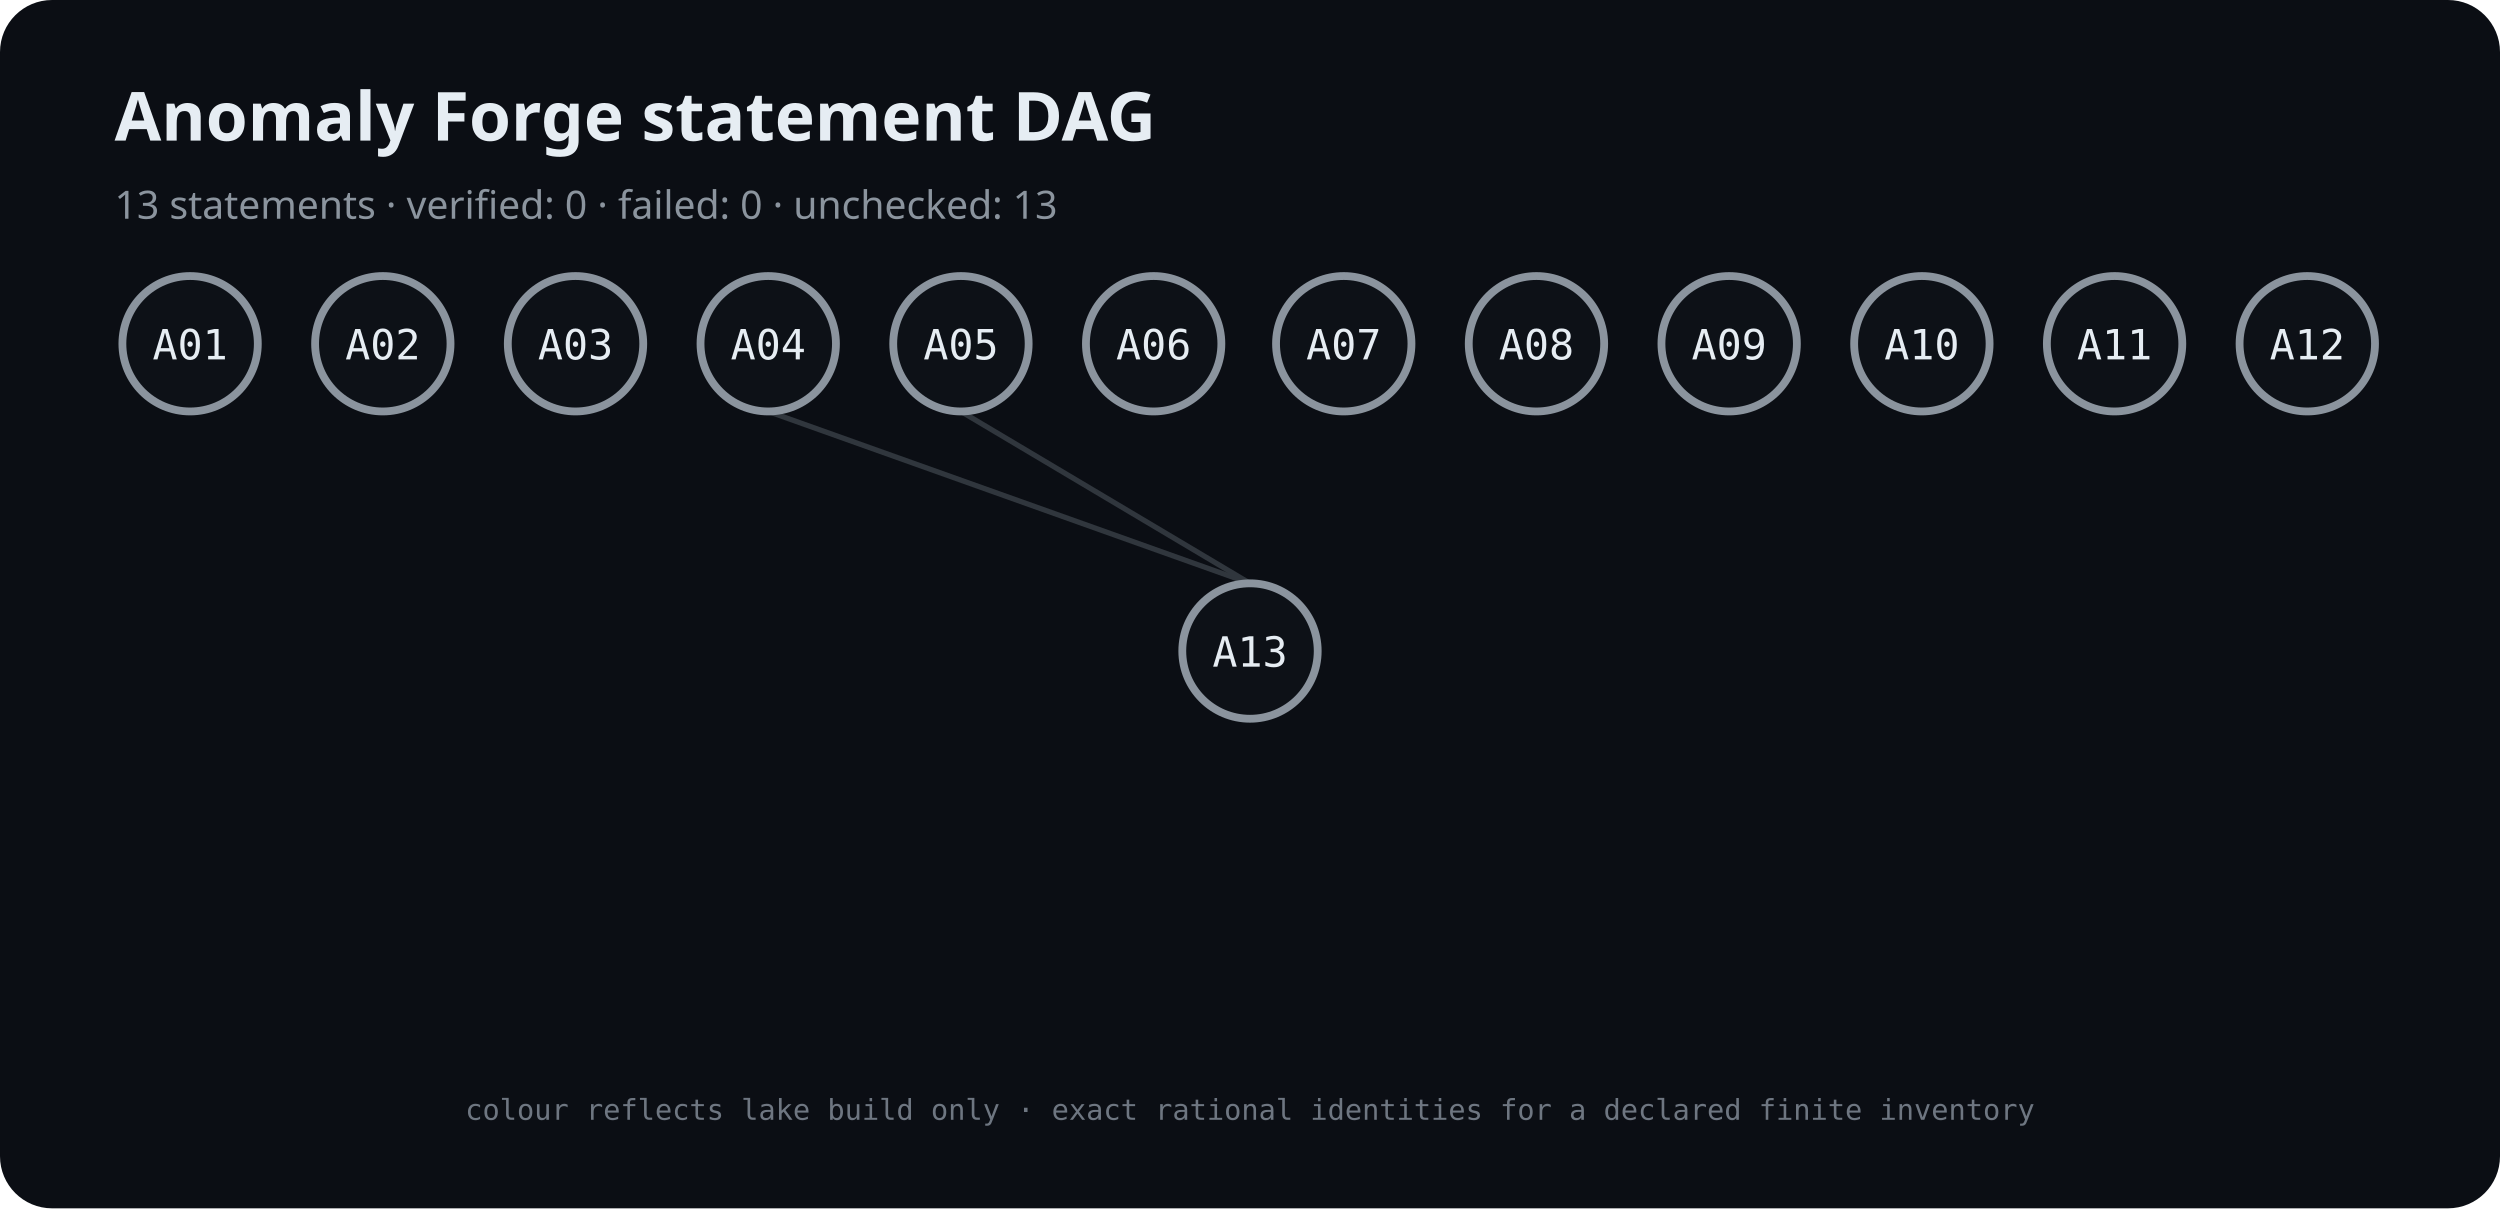
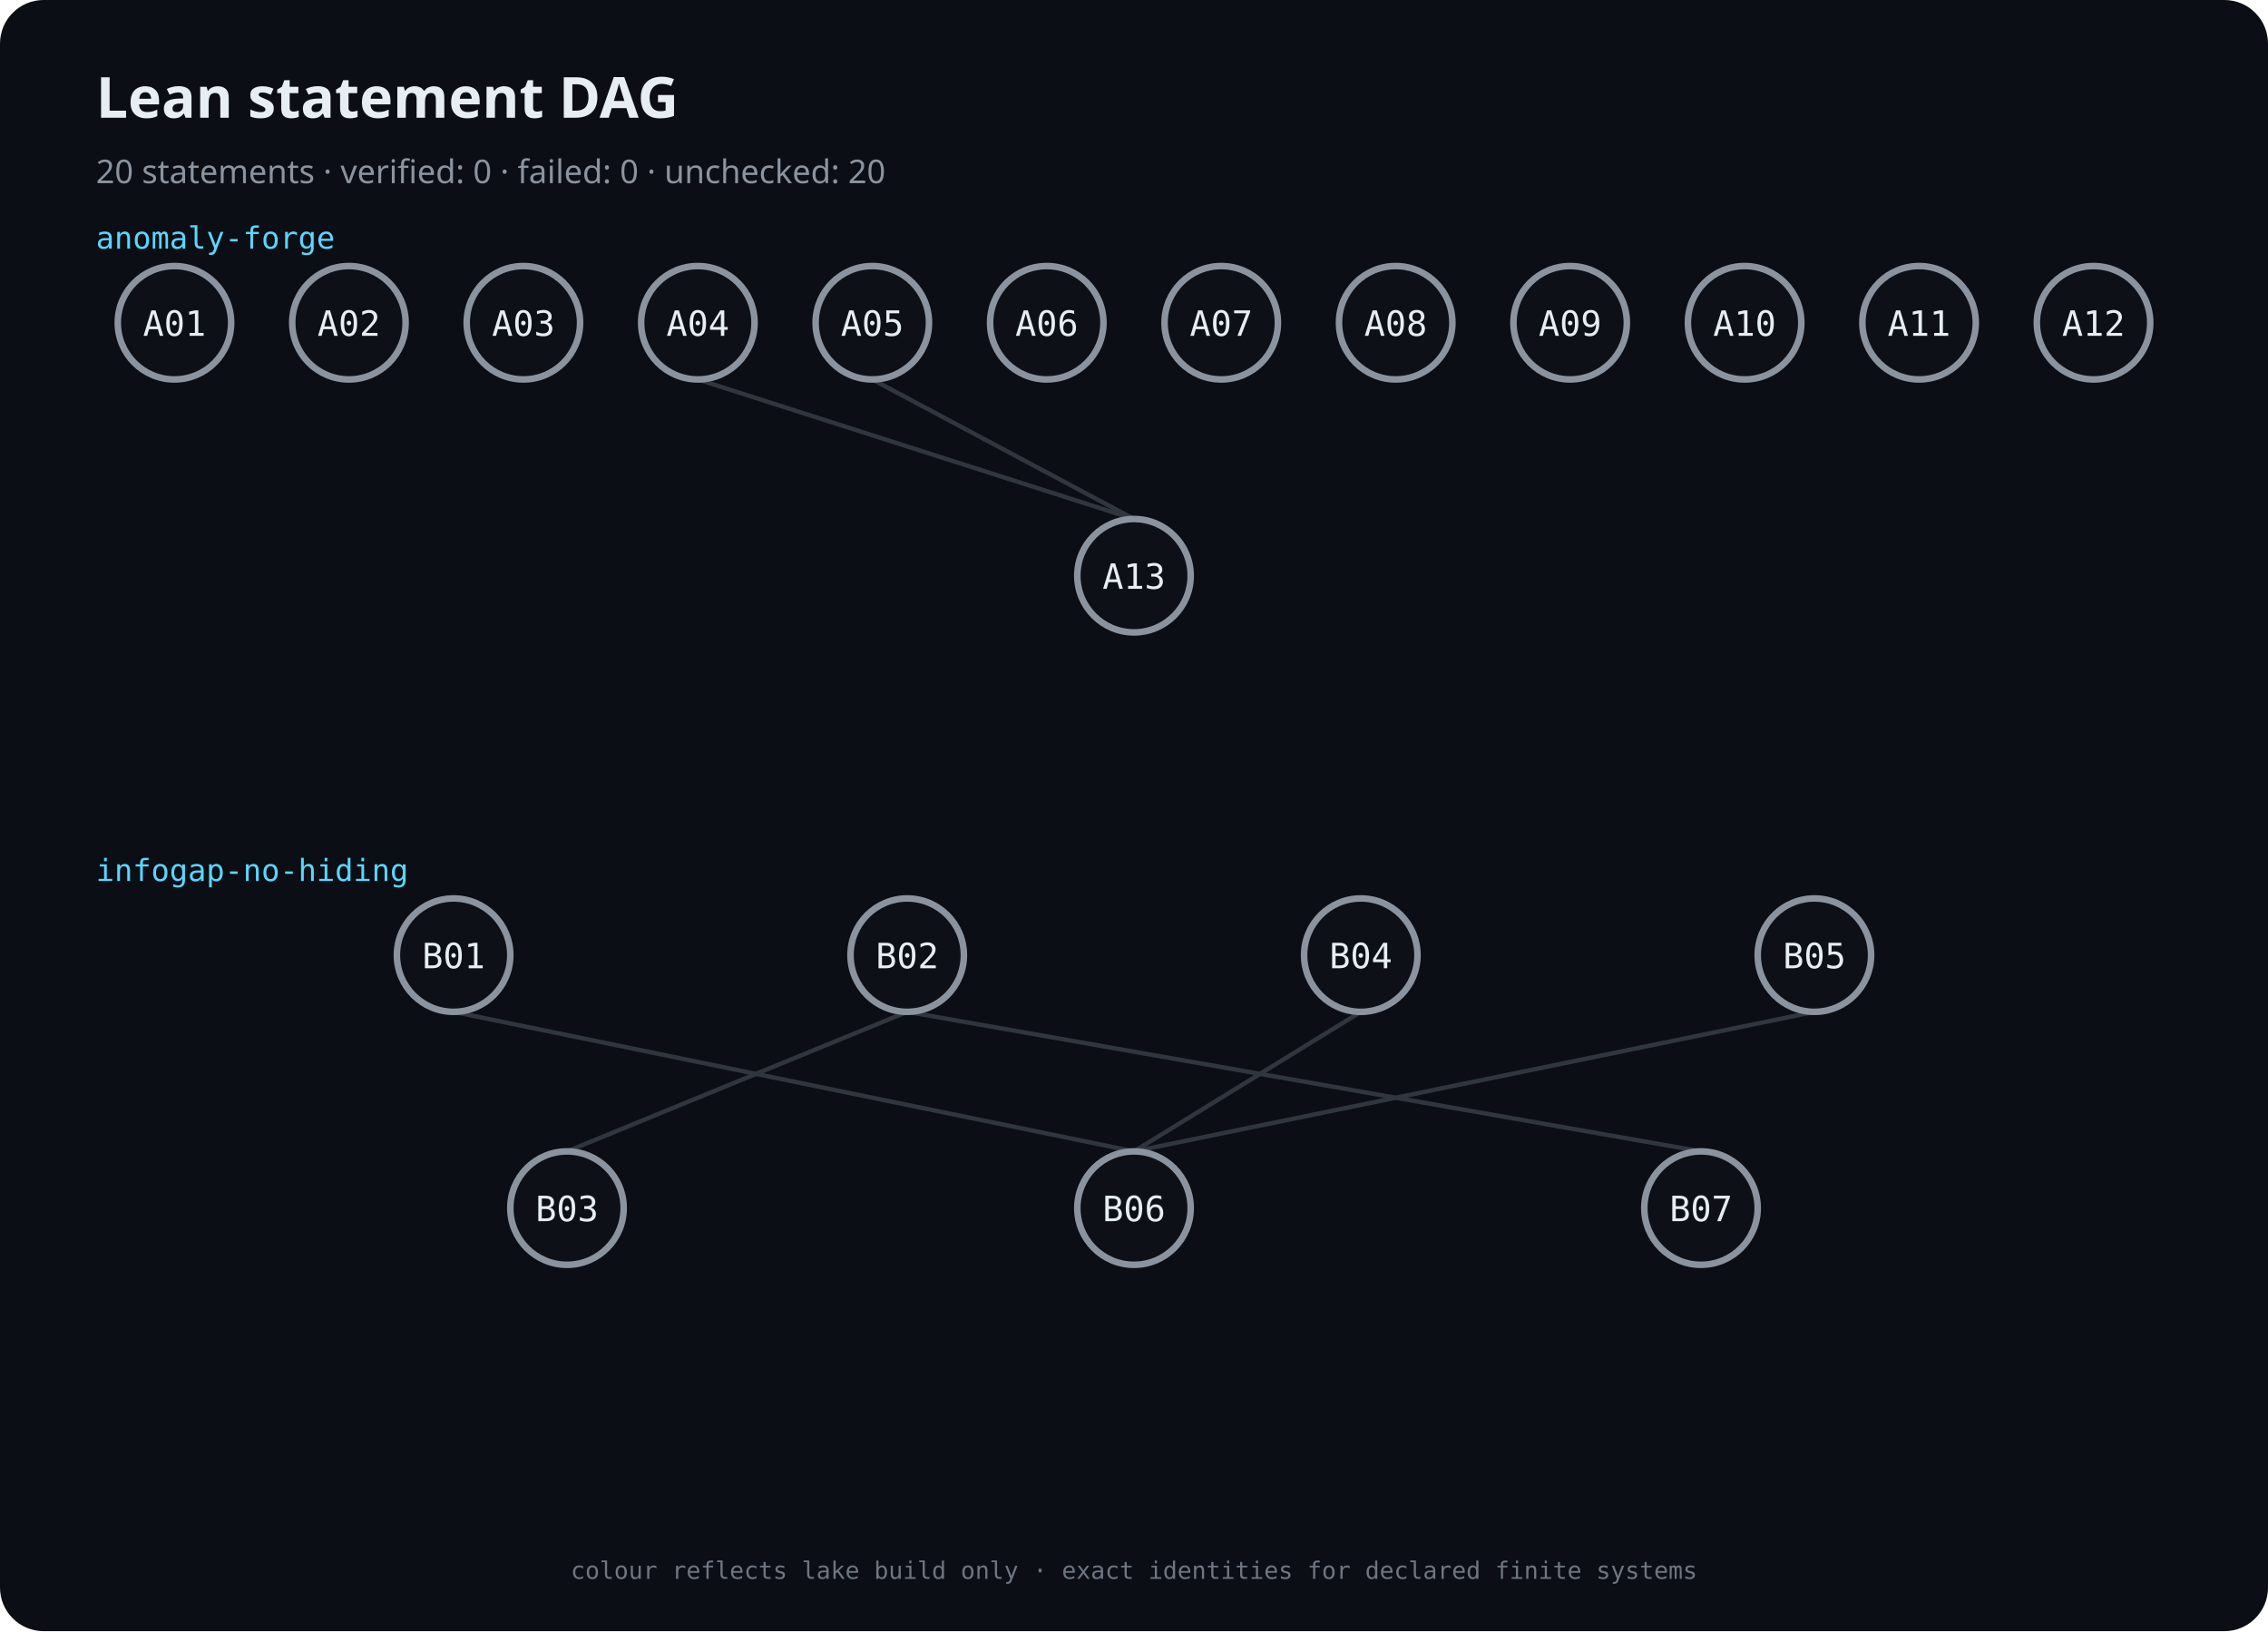
- <svg xmlns="http://www.w3.org/2000/svg" width="960" height="464" viewBox="0 0 960 464">
-   <rect width="960" height="464" rx="20" fill="#0b0e14" />
-   <text x="44" y="54" fill="#e6edf3" font-family="system-ui" font-size="26" font-weight="700">Anomaly Forge statement DAG</text>
-   <text x="44" y="84" fill="#8b949e" font-family="system-ui" font-size="15">13 statements · verified: 0 · failed: 0 · unchecked: 13</text>
-   <line x1="295" y1="158" x2="480" y2="224" stroke="#30363d" stroke-width="2" />
-   <line x1="369" y1="158" x2="480" y2="224" stroke="#30363d" stroke-width="2" />
-   <circle cx="73" cy="132" r="26" fill="#0d1117" stroke="#8b949e" stroke-width="3" />
-   <text x="73" y="138" fill="#e6edf3" text-anchor="middle" font-family="ui-monospace,monospace" font-size="16">A01</text>
-   <circle cx="147" cy="132" r="26" fill="#0d1117" stroke="#8b949e" stroke-width="3" />
-   <text x="147" y="138" fill="#e6edf3" text-anchor="middle" font-family="ui-monospace,monospace" font-size="16">A02</text>
-   <circle cx="221" cy="132" r="26" fill="#0d1117" stroke="#8b949e" stroke-width="3" />
-   <text x="221" y="138" fill="#e6edf3" text-anchor="middle" font-family="ui-monospace,monospace" font-size="16">A03</text>
-   <circle cx="295" cy="132" r="26" fill="#0d1117" stroke="#8b949e" stroke-width="3" />
-   <text x="295" y="138" fill="#e6edf3" text-anchor="middle" font-family="ui-monospace,monospace" font-size="16">A04</text>
-   <circle cx="369" cy="132" r="26" fill="#0d1117" stroke="#8b949e" stroke-width="3" />
-   <text x="369" y="138" fill="#e6edf3" text-anchor="middle" font-family="ui-monospace,monospace" font-size="16">A05</text>
-   <circle cx="443" cy="132" r="26" fill="#0d1117" stroke="#8b949e" stroke-width="3" />
-   <text x="443" y="138" fill="#e6edf3" text-anchor="middle" font-family="ui-monospace,monospace" font-size="16">A06</text>
-   <circle cx="516" cy="132" r="26" fill="#0d1117" stroke="#8b949e" stroke-width="3" />
-   <text x="516" y="138" fill="#e6edf3" text-anchor="middle" font-family="ui-monospace,monospace" font-size="16">A07</text>
-   <circle cx="590" cy="132" r="26" fill="#0d1117" stroke="#8b949e" stroke-width="3" />
-   <text x="590" y="138" fill="#e6edf3" text-anchor="middle" font-family="ui-monospace,monospace" font-size="16">A08</text>
-   <circle cx="664" cy="132" r="26" fill="#0d1117" stroke="#8b949e" stroke-width="3" />
-   <text x="664" y="138" fill="#e6edf3" text-anchor="middle" font-family="ui-monospace,monospace" font-size="16">A09</text>
-   <circle cx="738" cy="132" r="26" fill="#0d1117" stroke="#8b949e" stroke-width="3" />
-   <text x="738" y="138" fill="#e6edf3" text-anchor="middle" font-family="ui-monospace,monospace" font-size="16">A10</text>
-   <circle cx="812" cy="132" r="26" fill="#0d1117" stroke="#8b949e" stroke-width="3" />
-   <text x="812" y="138" fill="#e6edf3" text-anchor="middle" font-family="ui-monospace,monospace" font-size="16">A11</text>
-   <circle cx="886" cy="132" r="26" fill="#0d1117" stroke="#8b949e" stroke-width="3" />
-   <text x="886" y="138" fill="#e6edf3" text-anchor="middle" font-family="ui-monospace,monospace" font-size="16">A12</text>
-   <circle cx="480" cy="250" r="26" fill="#0d1117" stroke="#8b949e" stroke-width="3" />
-   <text x="480" y="256" fill="#e6edf3" text-anchor="middle" font-family="ui-monospace,monospace" font-size="16">A13</text>
-   <text x="480" y="430" fill="#6e7681" text-anchor="middle" font-family="monospace" font-size="11">colour reflects lake build only · exact rational identities for a declared finite inventory</text>
+ <svg xmlns="http://www.w3.org/2000/svg" width="1040" height="748" viewBox="0 0 1040 748">
+   <rect width="1040" height="748" rx="20" fill="#0b0e14" />
+   <text x="44" y="54" fill="#e6edf3" font-family="system-ui" font-size="26" font-weight="700">Lean statement DAG</text>
+   <text x="44" y="84" fill="#8b949e" font-family="system-ui" font-size="15">20 statements · verified: 0 · failed: 0 · unchecked: 20</text>
+   <line x1="320" y1="174" x2="520" y2="238" stroke="#30363d" stroke-width="2" />
+   <line x1="400" y1="174" x2="520" y2="238" stroke="#30363d" stroke-width="2" />
+   <line x1="416" y1="464" x2="260" y2="528" stroke="#30363d" stroke-width="2" />
+   <line x1="208" y1="464" x2="520" y2="528" stroke="#30363d" stroke-width="2" />
+   <line x1="624" y1="464" x2="520" y2="528" stroke="#30363d" stroke-width="2" />
+   <line x1="832" y1="464" x2="520" y2="528" stroke="#30363d" stroke-width="2" />
+   <line x1="416" y1="464" x2="780" y2="528" stroke="#30363d" stroke-width="2" />
+   <circle cx="80" cy="148" r="26" fill="#0d1117" stroke="#8b949e" stroke-width="3" />
+   <text x="80" y="154" fill="#e6edf3" text-anchor="middle" font-family="ui-monospace,monospace" font-size="16">A01</text>
+   <circle cx="160" cy="148" r="26" fill="#0d1117" stroke="#8b949e" stroke-width="3" />
+   <text x="160" y="154" fill="#e6edf3" text-anchor="middle" font-family="ui-monospace,monospace" font-size="16">A02</text>
+   <circle cx="240" cy="148" r="26" fill="#0d1117" stroke="#8b949e" stroke-width="3" />
+   <text x="240" y="154" fill="#e6edf3" text-anchor="middle" font-family="ui-monospace,monospace" font-size="16">A03</text>
+   <circle cx="320" cy="148" r="26" fill="#0d1117" stroke="#8b949e" stroke-width="3" />
+   <text x="320" y="154" fill="#e6edf3" text-anchor="middle" font-family="ui-monospace,monospace" font-size="16">A04</text>
+   <circle cx="400" cy="148" r="26" fill="#0d1117" stroke="#8b949e" stroke-width="3" />
+   <text x="400" y="154" fill="#e6edf3" text-anchor="middle" font-family="ui-monospace,monospace" font-size="16">A05</text>
+   <circle cx="480" cy="148" r="26" fill="#0d1117" stroke="#8b949e" stroke-width="3" />
+   <text x="480" y="154" fill="#e6edf3" text-anchor="middle" font-family="ui-monospace,monospace" font-size="16">A06</text>
+   <circle cx="560" cy="148" r="26" fill="#0d1117" stroke="#8b949e" stroke-width="3" />
+   <text x="560" y="154" fill="#e6edf3" text-anchor="middle" font-family="ui-monospace,monospace" font-size="16">A07</text>
+   <circle cx="640" cy="148" r="26" fill="#0d1117" stroke="#8b949e" stroke-width="3" />
+   <text x="640" y="154" fill="#e6edf3" text-anchor="middle" font-family="ui-monospace,monospace" font-size="16">A08</text>
+   <circle cx="720" cy="148" r="26" fill="#0d1117" stroke="#8b949e" stroke-width="3" />
+   <text x="720" y="154" fill="#e6edf3" text-anchor="middle" font-family="ui-monospace,monospace" font-size="16">A09</text>
+   <circle cx="800" cy="148" r="26" fill="#0d1117" stroke="#8b949e" stroke-width="3" />
+   <text x="800" y="154" fill="#e6edf3" text-anchor="middle" font-family="ui-monospace,monospace" font-size="16">A10</text>
+   <circle cx="880" cy="148" r="26" fill="#0d1117" stroke="#8b949e" stroke-width="3" />
+   <text x="880" y="154" fill="#e6edf3" text-anchor="middle" font-family="ui-monospace,monospace" font-size="16">A11</text>
+   <circle cx="960" cy="148" r="26" fill="#0d1117" stroke="#8b949e" stroke-width="3" />
+   <text x="960" y="154" fill="#e6edf3" text-anchor="middle" font-family="ui-monospace,monospace" font-size="16">A12</text>
+   <circle cx="520" cy="264" r="26" fill="#0d1117" stroke="#8b949e" stroke-width="3" />
+   <text x="520" y="270" fill="#e6edf3" text-anchor="middle" font-family="ui-monospace,monospace" font-size="16">A13</text>
+   <circle cx="208" cy="438" r="26" fill="#0d1117" stroke="#8b949e" stroke-width="3" />
+   <text x="208" y="444" fill="#e6edf3" text-anchor="middle" font-family="ui-monospace,monospace" font-size="16">B01</text>
+   <circle cx="416" cy="438" r="26" fill="#0d1117" stroke="#8b949e" stroke-width="3" />
+   <text x="416" y="444" fill="#e6edf3" text-anchor="middle" font-family="ui-monospace,monospace" font-size="16">B02</text>
+   <circle cx="260" cy="554" r="26" fill="#0d1117" stroke="#8b949e" stroke-width="3" />
+   <text x="260" y="560" fill="#e6edf3" text-anchor="middle" font-family="ui-monospace,monospace" font-size="16">B03</text>
+   <circle cx="624" cy="438" r="26" fill="#0d1117" stroke="#8b949e" stroke-width="3" />
+   <text x="624" y="444" fill="#e6edf3" text-anchor="middle" font-family="ui-monospace,monospace" font-size="16">B04</text>
+   <circle cx="832" cy="438" r="26" fill="#0d1117" stroke="#8b949e" stroke-width="3" />
+   <text x="832" y="444" fill="#e6edf3" text-anchor="middle" font-family="ui-monospace,monospace" font-size="16">B05</text>
+   <circle cx="520" cy="554" r="26" fill="#0d1117" stroke="#8b949e" stroke-width="3" />
+   <text x="520" y="560" fill="#e6edf3" text-anchor="middle" font-family="ui-monospace,monospace" font-size="16">B06</text>
+   <circle cx="780" cy="554" r="26" fill="#0d1117" stroke="#8b949e" stroke-width="3" />
+   <text x="780" y="560" fill="#e6edf3" text-anchor="middle" font-family="ui-monospace,monospace" font-size="16">B07</text>
+   <text x="44" y="114" fill="#58d7ff" font-family="ui-monospace,monospace" font-size="14">anomaly-forge</text>
+   <text x="44" y="404" fill="#58d7ff" font-family="ui-monospace,monospace" font-size="14">infogap-no-hiding</text>
+   <text x="520" y="724" fill="#6e7681" text-anchor="middle" font-family="monospace" font-size="11">colour reflects lake build only · exact identities for declared finite systems</text>
</svg>
